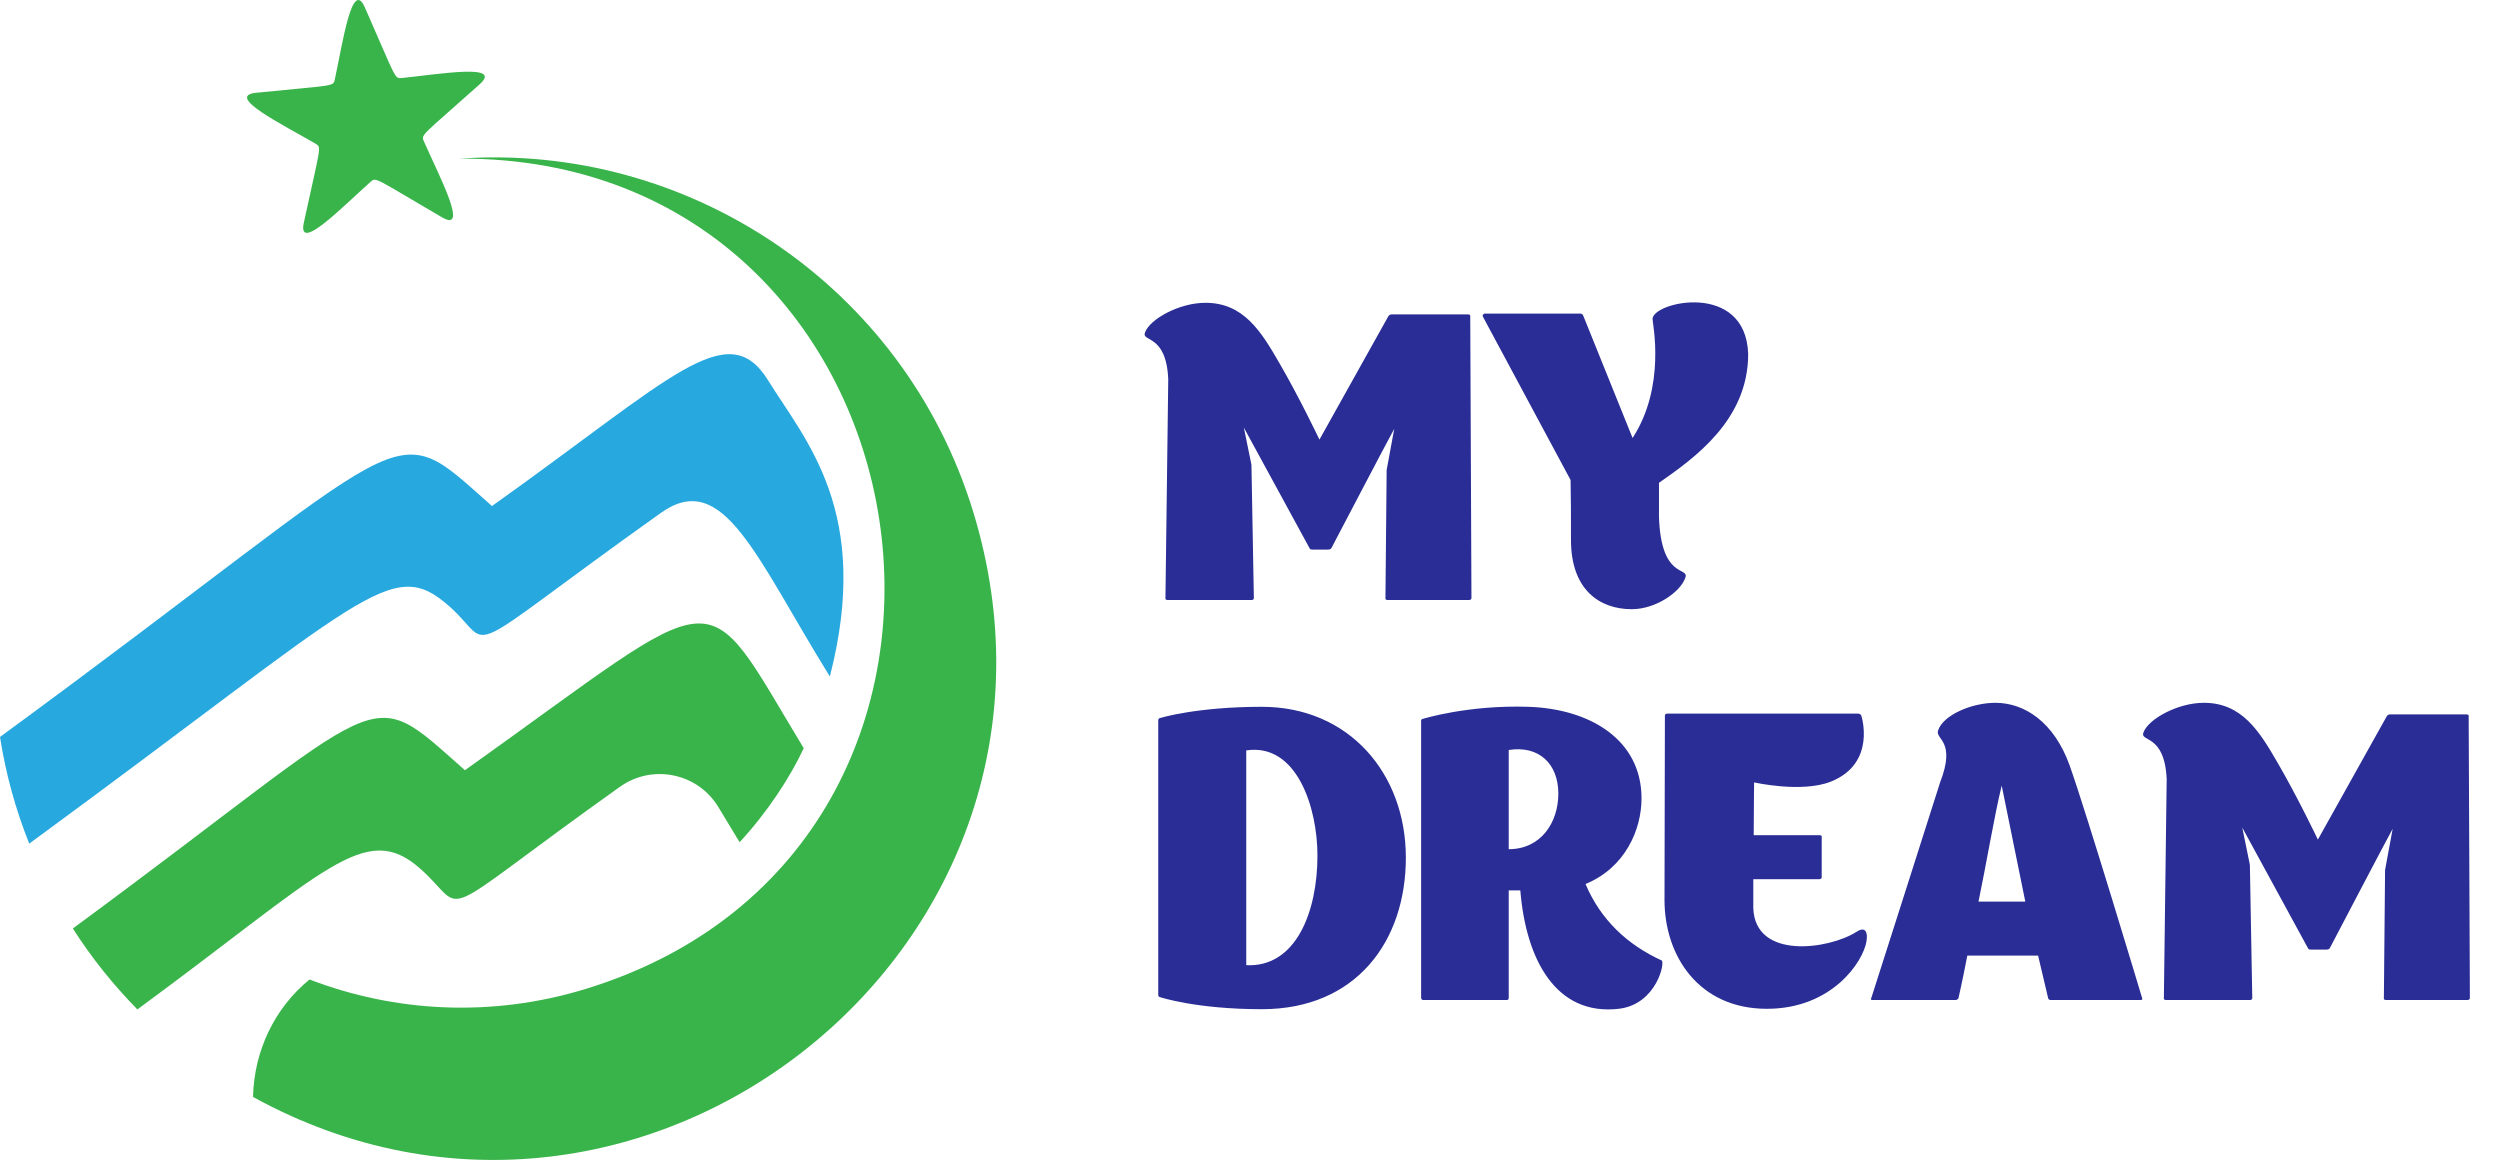
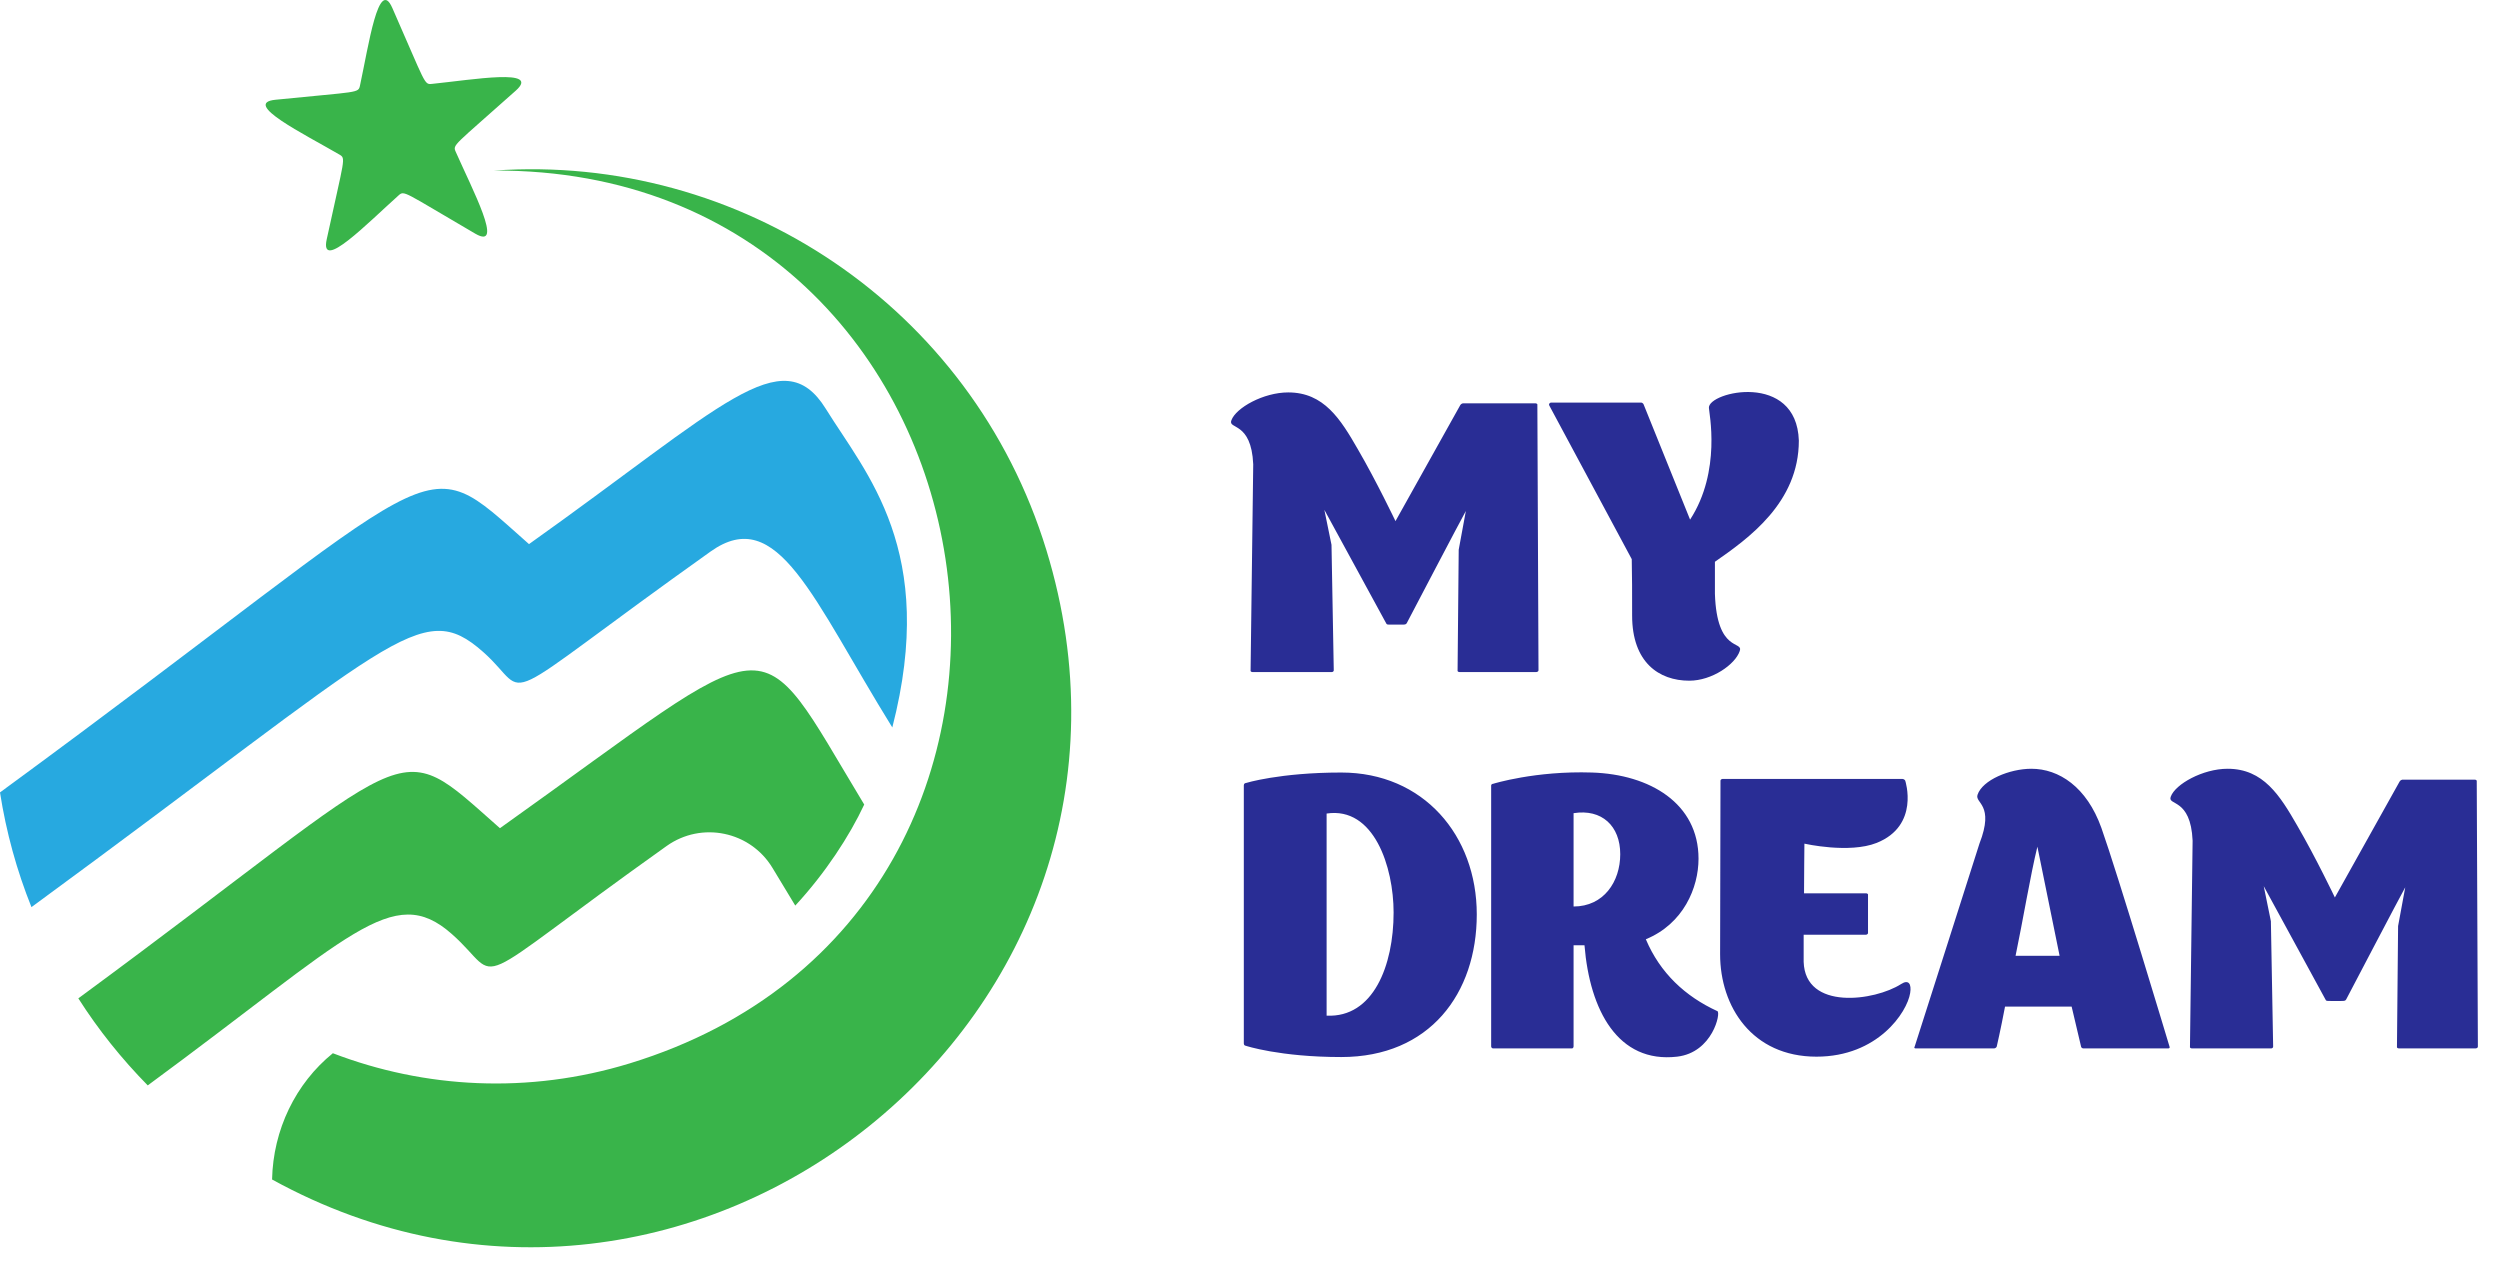
- <svg xmlns="http://www.w3.org/2000/svg" width="100" height="47" viewBox="0 0 100 47" fill="none">
-   <path d="M33.194 27.061C30.222 22.262 28.936 18.734 26.433 20.517C18.003 26.518 19.886 25.941 17.971 24.251C15.642 22.195 14.729 23.81 1.17 33.745C0.627 32.392 0.231 30.962 0 29.478C17.11 16.942 15.43 16.493 19.679 20.241C26.862 15.132 29.101 12.595 30.722 15.211C32.22 17.63 34.889 20.474 33.194 27.061V27.061Z" fill="#27A9E0" />
-   <path d="M32.149 29.929C31.607 31.09 30.703 32.48 29.584 33.688L28.737 32.287C27.912 30.921 26.1 30.546 24.8 31.47C17.027 37.001 18.826 36.527 16.805 34.743C14.602 32.798 13.048 34.823 5.496 40.377C4.527 39.39 3.658 38.308 2.914 37.139C15.877 27.605 14.515 27.212 18.598 30.809C29.199 23.262 27.97 23.017 32.149 29.929V29.929ZM38.926 20.465C44.221 37.753 25.713 52.461 10.121 43.877C10.161 42.027 10.996 40.303 12.382 39.18C15.797 40.489 19.658 40.711 23.425 39.558C42.027 33.862 37.826 6.259 18.386 6.345C27.481 5.703 36.142 11.375 38.926 20.465V20.465ZM14.593 0.293C15.854 3.153 15.769 3.151 16.075 3.12C17.58 2.967 20.134 2.525 19.188 3.371C16.857 5.454 16.833 5.373 16.956 5.654C17.567 7.038 18.777 9.331 17.679 8.692C14.979 7.119 15.048 7.071 14.819 7.276C13.691 8.284 11.885 10.143 12.154 8.902C12.815 5.847 12.881 5.898 12.616 5.744C11.309 4.983 8.983 3.839 10.246 3.711C13.355 3.396 13.328 3.476 13.393 3.175C13.713 1.698 14.081 -0.868 14.593 0.293V0.293Z" fill="#39B44A" />
-   <path d="M52.778 17.584C52.778 17.584 51.978 15.904 51.178 14.528C50.442 13.248 49.738 12.112 48.218 12.112C47.162 12.112 45.994 12.768 45.802 13.296C45.642 13.696 46.65 13.328 46.73 15.168C46.73 15.184 46.618 23.92 46.618 23.92C46.602 24 46.698 24 46.698 24H50.074C50.074 24 50.154 24 50.154 23.92L50.058 18.592L49.754 17.104L52.378 21.92C52.41 21.984 52.41 21.984 52.602 21.984H53.05C53.162 21.984 53.226 21.984 53.258 21.92C53.258 21.92 55.578 17.488 55.77 17.152L55.466 18.8L55.418 23.92C55.402 24 55.498 24 55.498 24H58.762C58.762 24 58.858 24 58.858 23.92L58.81 12.656C58.826 12.576 58.73 12.576 58.73 12.576H55.642C55.642 12.576 55.562 12.592 55.53 12.656L52.778 17.584ZM69.927 14.16C69.831 11.216 66.071 12.08 66.103 12.768C66.103 12.944 66.647 15.456 65.303 17.52L63.335 12.64C63.303 12.544 63.223 12.544 63.223 12.544H59.383C59.383 12.544 59.271 12.576 59.319 12.672L62.823 19.2C62.839 19.952 62.839 20.528 62.839 21.6C62.839 23.584 63.975 24.368 65.271 24.368C66.231 24.368 67.223 23.68 67.415 23.104C67.575 22.656 66.439 23.2 66.359 20.672V19.312C67.783 18.32 69.927 16.8 69.927 14.16Z" fill="#292D95" />
-   <path d="M56.234 34.304C56.234 30.944 53.962 28.272 50.474 28.272C47.85 28.272 46.41 28.72 46.41 28.72C46.394 28.72 46.33 28.736 46.33 28.816V39.792C46.33 39.872 46.394 39.888 46.41 39.888C46.41 39.888 47.85 40.368 50.474 40.368C54.234 40.368 56.234 37.664 56.234 34.304ZM49.85 30.016C51.866 29.712 52.698 32.288 52.698 34.224C52.698 36.48 51.834 38.704 49.85 38.608V30.016ZM66.461 38.416C65.101 37.792 64.029 36.8 63.421 35.36C65.021 34.704 65.661 33.168 65.661 31.936C65.661 29.584 63.597 28.352 61.133 28.272C58.717 28.192 56.925 28.752 56.925 28.752C56.925 28.752 56.845 28.752 56.845 28.832C56.845 29.296 56.845 39.904 56.845 39.904C56.845 40 56.925 40 56.925 40H60.285C60.285 40 60.349 40 60.349 39.904C60.349 39.904 60.349 37.712 60.349 35.616H60.813C61.037 38.384 62.237 40.64 64.749 40.352C66.269 40.176 66.621 38.464 66.461 38.416ZM60.349 30C61.549 29.808 62.333 30.544 62.333 31.744C62.333 32.912 61.629 33.968 60.349 33.968V30ZM74.276 37.264C73.156 37.984 70.196 38.4 70.132 36.32C70.132 36.304 70.132 35.168 70.132 35.168H72.772C72.772 35.168 72.868 35.168 72.868 35.088V33.488C72.884 33.408 72.788 33.408 72.788 33.408H70.148C70.148 32.592 70.164 31.616 70.164 31.296C70.164 31.296 72.068 31.728 73.236 31.264C75.076 30.528 74.452 28.624 74.452 28.624C74.42 28.544 74.324 28.544 74.324 28.544H66.692C66.692 28.544 66.596 28.544 66.596 28.624L66.58 36C66.58 38.224 67.94 40.352 70.676 40.352C73.284 40.352 74.532 38.464 74.66 37.648C74.724 37.264 74.596 37.056 74.276 37.264ZM85.684 39.92C85.684 39.92 83.46 32.512 82.788 30.624C82.164 28.88 80.98 28.112 79.812 28.112C78.884 28.112 77.732 28.592 77.524 29.216C77.396 29.584 78.26 29.616 77.604 31.296C77.604 31.312 74.852 39.92 74.852 39.92C74.804 40 74.884 40 74.884 40H78.228C78.228 40 78.308 40 78.34 39.92C78.34 39.92 78.5 39.232 78.692 38.224H81.524L81.924 39.92C81.94 40 82.02 40 82.02 40H85.636C85.636 40 85.716 40 85.684 39.92ZM79.14 36.064C79.444 34.608 79.78 32.592 80.068 31.424L81.012 36.064H79.14ZM92.715 33.584C92.715 33.584 91.915 31.904 91.115 30.528C90.379 29.248 89.675 28.112 88.155 28.112C87.099 28.112 85.931 28.768 85.739 29.296C85.579 29.696 86.587 29.328 86.667 31.168C86.667 31.184 86.555 39.92 86.555 39.92C86.539 40 86.635 40 86.635 40H90.011C90.011 40 90.091 40 90.091 39.92L89.995 34.592L89.691 33.104L92.315 37.92C92.347 37.984 92.347 37.984 92.539 37.984H92.987C93.099 37.984 93.163 37.984 93.195 37.92C93.195 37.92 95.515 33.488 95.707 33.152L95.403 34.8L95.355 39.92C95.339 40 95.435 40 95.435 40H98.699C98.699 40 98.795 40 98.795 39.92L98.747 28.656C98.763 28.576 98.667 28.576 98.667 28.576H95.579C95.579 28.576 95.499 28.592 95.467 28.656L92.715 33.584Z" fill="#292D95" />
+ <svg xmlns="http://www.w3.org/2000/svg" width="93" height="47" viewBox="0 0 93 47" fill="none">
+   <path d="M33.194 27.061C30.222 22.262 28.936 18.734 26.433 20.517C18.003 26.518 19.886 25.941 17.971 24.251C15.642 22.195 14.729 23.81 1.17 33.745C0.627 32.392 0.231 30.962 0 29.478C17.11 16.942 15.43 16.493 19.679 20.241C26.862 15.132 29.101 12.595 30.722 15.211C32.22 17.63 34.889 20.474 33.194 27.061Z" fill="#27A9E0" />
+   <path d="M32.149 29.929C31.607 31.09 30.703 32.48 29.584 33.688L28.737 32.287C27.912 30.921 26.1 30.546 24.8 31.47C17.027 37.001 18.826 36.527 16.805 34.743C14.602 32.798 13.048 34.823 5.496 40.377C4.527 39.39 3.658 38.308 2.914 37.139C15.877 27.605 14.515 27.212 18.598 30.809C29.199 23.262 27.97 23.017 32.149 29.929ZM38.926 20.465C44.221 37.753 25.713 52.461 10.121 43.877C10.161 42.027 10.996 40.303 12.382 39.18C15.797 40.489 19.658 40.711 23.425 39.558C42.027 33.862 37.826 6.259 18.386 6.345C27.481 5.703 36.142 11.375 38.926 20.465ZM14.593 0.293C15.854 3.153 15.769 3.151 16.075 3.12C17.58 2.967 20.134 2.525 19.188 3.371C16.857 5.454 16.833 5.373 16.956 5.654C17.567 7.038 18.777 9.331 17.679 8.692C14.979 7.119 15.048 7.071 14.819 7.276C13.691 8.284 11.885 10.143 12.154 8.902C12.815 5.847 12.881 5.898 12.616 5.744C11.309 4.983 8.983 3.839 10.246 3.711C13.355 3.396 13.328 3.476 13.393 3.175C13.713 1.698 14.081 -0.868 14.593 0.293Z" fill="#39B44A" />
+   <path d="M51.912 19.386C51.912 19.386 51.212 17.916 50.512 16.712C49.868 15.592 49.252 14.598 47.922 14.598C46.998 14.598 45.976 15.172 45.808 15.634C45.668 15.984 46.55 15.662 46.62 17.272C46.62 17.286 46.522 24.93 46.522 24.93C46.508 25 46.592 25 46.592 25H49.546C49.546 25 49.616 25 49.616 24.93L49.532 20.268L49.266 18.966L51.562 23.18C51.59 23.236 51.59 23.236 51.758 23.236H52.15C52.248 23.236 52.304 23.236 52.332 23.18C52.332 23.18 54.362 19.302 54.53 19.008L54.264 20.45L54.222 24.93C54.208 25 54.292 25 54.292 25H57.148C57.148 25 57.232 25 57.232 24.93L57.19 15.074C57.204 15.004 57.12 15.004 57.12 15.004H54.418C54.418 15.004 54.348 15.018 54.32 15.074L51.912 19.386ZM66.917 16.39C66.833 13.814 63.543 14.57 63.571 15.172C63.571 15.326 64.047 17.524 62.871 19.33L61.149 15.06C61.121 14.976 61.051 14.976 61.051 14.976H57.691C57.691 14.976 57.593 15.004 57.635 15.088L60.701 20.8C60.715 21.458 60.715 21.962 60.715 22.9C60.715 24.636 61.709 25.322 62.843 25.322C63.683 25.322 64.551 24.72 64.719 24.216C64.859 23.824 63.865 24.3 63.795 22.088V20.898C65.041 20.03 66.917 18.7 66.917 16.39Z" fill="#292D95" />
+   <path d="M54.936 34.016C54.936 31.076 52.948 28.738 49.896 28.738C47.6 28.738 46.34 29.13 46.34 29.13C46.326 29.13 46.27 29.144 46.27 29.214V38.818C46.27 38.888 46.326 38.902 46.34 38.902C46.34 38.902 47.6 39.322 49.896 39.322C53.186 39.322 54.936 36.956 54.936 34.016ZM49.35 30.264C51.114 29.998 51.842 32.252 51.842 33.946C51.842 35.92 51.086 37.866 49.35 37.782V30.264ZM63.885 37.614C62.695 37.068 61.757 36.2 61.225 34.94C62.625 34.366 63.185 33.022 63.185 31.944C63.185 29.886 61.379 28.808 59.223 28.738C57.109 28.668 55.541 29.158 55.541 29.158C55.541 29.158 55.471 29.158 55.471 29.228C55.471 29.634 55.471 38.916 55.471 38.916C55.471 39 55.541 39 55.541 39H58.481C58.481 39 58.537 39 58.537 38.916C58.537 38.916 58.537 36.998 58.537 35.164H58.943C59.139 37.586 60.189 39.56 62.387 39.308C63.717 39.154 64.025 37.656 63.885 37.614ZM58.537 30.25C59.587 30.082 60.273 30.726 60.273 31.776C60.273 32.798 59.657 33.722 58.537 33.722V30.25ZM70.722 36.606C69.742 37.236 67.152 37.6 67.096 35.78C67.096 35.766 67.096 34.772 67.096 34.772H69.406C69.406 34.772 69.49 34.772 69.49 34.702V33.302C69.504 33.232 69.42 33.232 69.42 33.232H67.11C67.11 32.518 67.124 31.664 67.124 31.384C67.124 31.384 68.79 31.762 69.812 31.356C71.422 30.712 70.876 29.046 70.876 29.046C70.848 28.976 70.764 28.976 70.764 28.976H64.086C64.086 28.976 64.002 28.976 64.002 29.046L63.988 35.5C63.988 37.446 65.178 39.308 67.572 39.308C69.854 39.308 70.946 37.656 71.058 36.942C71.114 36.606 71.002 36.424 70.722 36.606ZM80.705 38.93C80.705 38.93 78.759 32.448 78.171 30.796C77.625 29.27 76.589 28.598 75.567 28.598C74.755 28.598 73.747 29.018 73.565 29.564C73.453 29.886 74.209 29.914 73.635 31.384C73.635 31.398 71.227 38.93 71.227 38.93C71.185 39 71.255 39 71.255 39H74.181C74.181 39 74.251 39 74.279 38.93C74.279 38.93 74.419 38.328 74.587 37.446H77.065L77.415 38.93C77.429 39 77.499 39 77.499 39H80.663C80.663 39 80.733 39 80.705 38.93ZM74.979 35.556C75.245 34.282 75.539 32.518 75.791 31.496L76.617 35.556H74.979ZM86.857 33.386C86.857 33.386 86.157 31.916 85.457 30.712C84.813 29.592 84.197 28.598 82.867 28.598C81.943 28.598 80.921 29.172 80.753 29.634C80.613 29.984 81.495 29.662 81.565 31.272C81.565 31.286 81.467 38.93 81.467 38.93C81.453 39 81.537 39 81.537 39H84.491C84.491 39 84.561 39 84.561 38.93L84.477 34.268L84.211 32.966L86.507 37.18C86.535 37.236 86.535 37.236 86.703 37.236H87.095C87.193 37.236 87.249 37.236 87.277 37.18C87.277 37.18 89.307 33.302 89.475 33.008L89.209 34.45L89.167 38.93C89.153 39 89.237 39 89.237 39H92.093C92.093 39 92.177 39 92.177 38.93L92.135 29.074C92.149 29.004 92.065 29.004 92.065 29.004H89.363C89.363 29.004 89.293 29.018 89.265 29.074L86.857 33.386Z" fill="#292D95" />
</svg>
